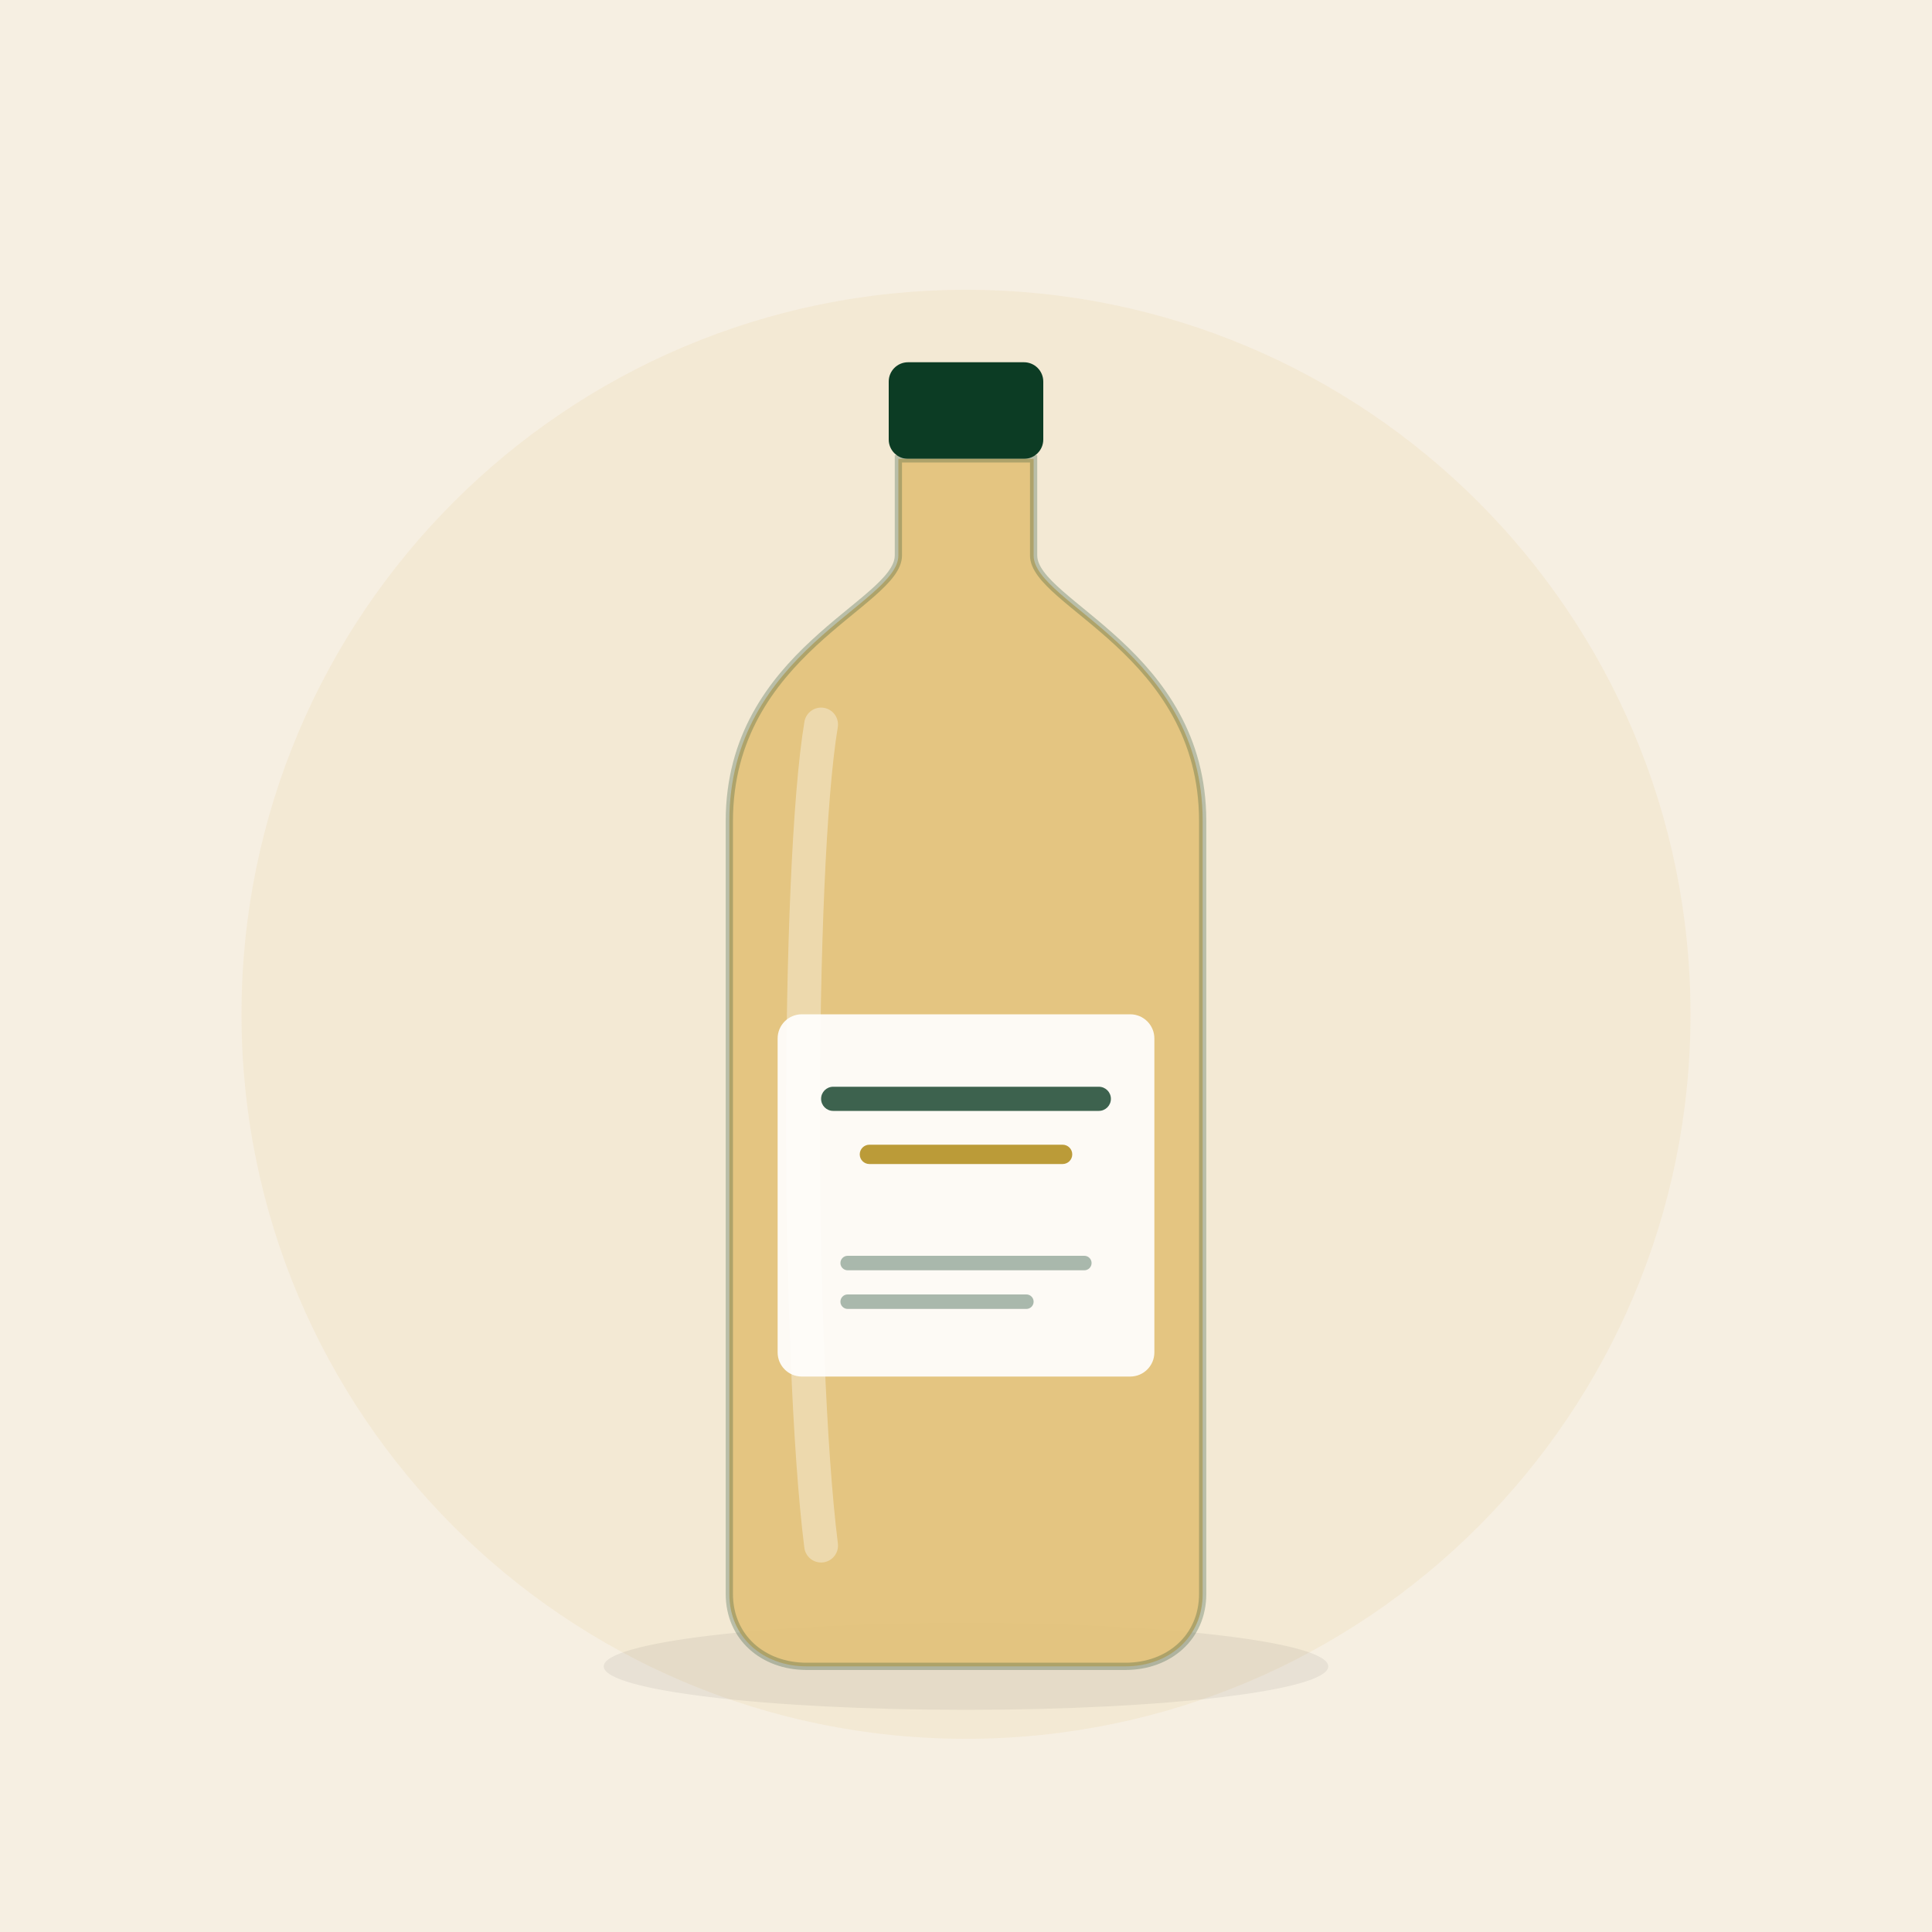
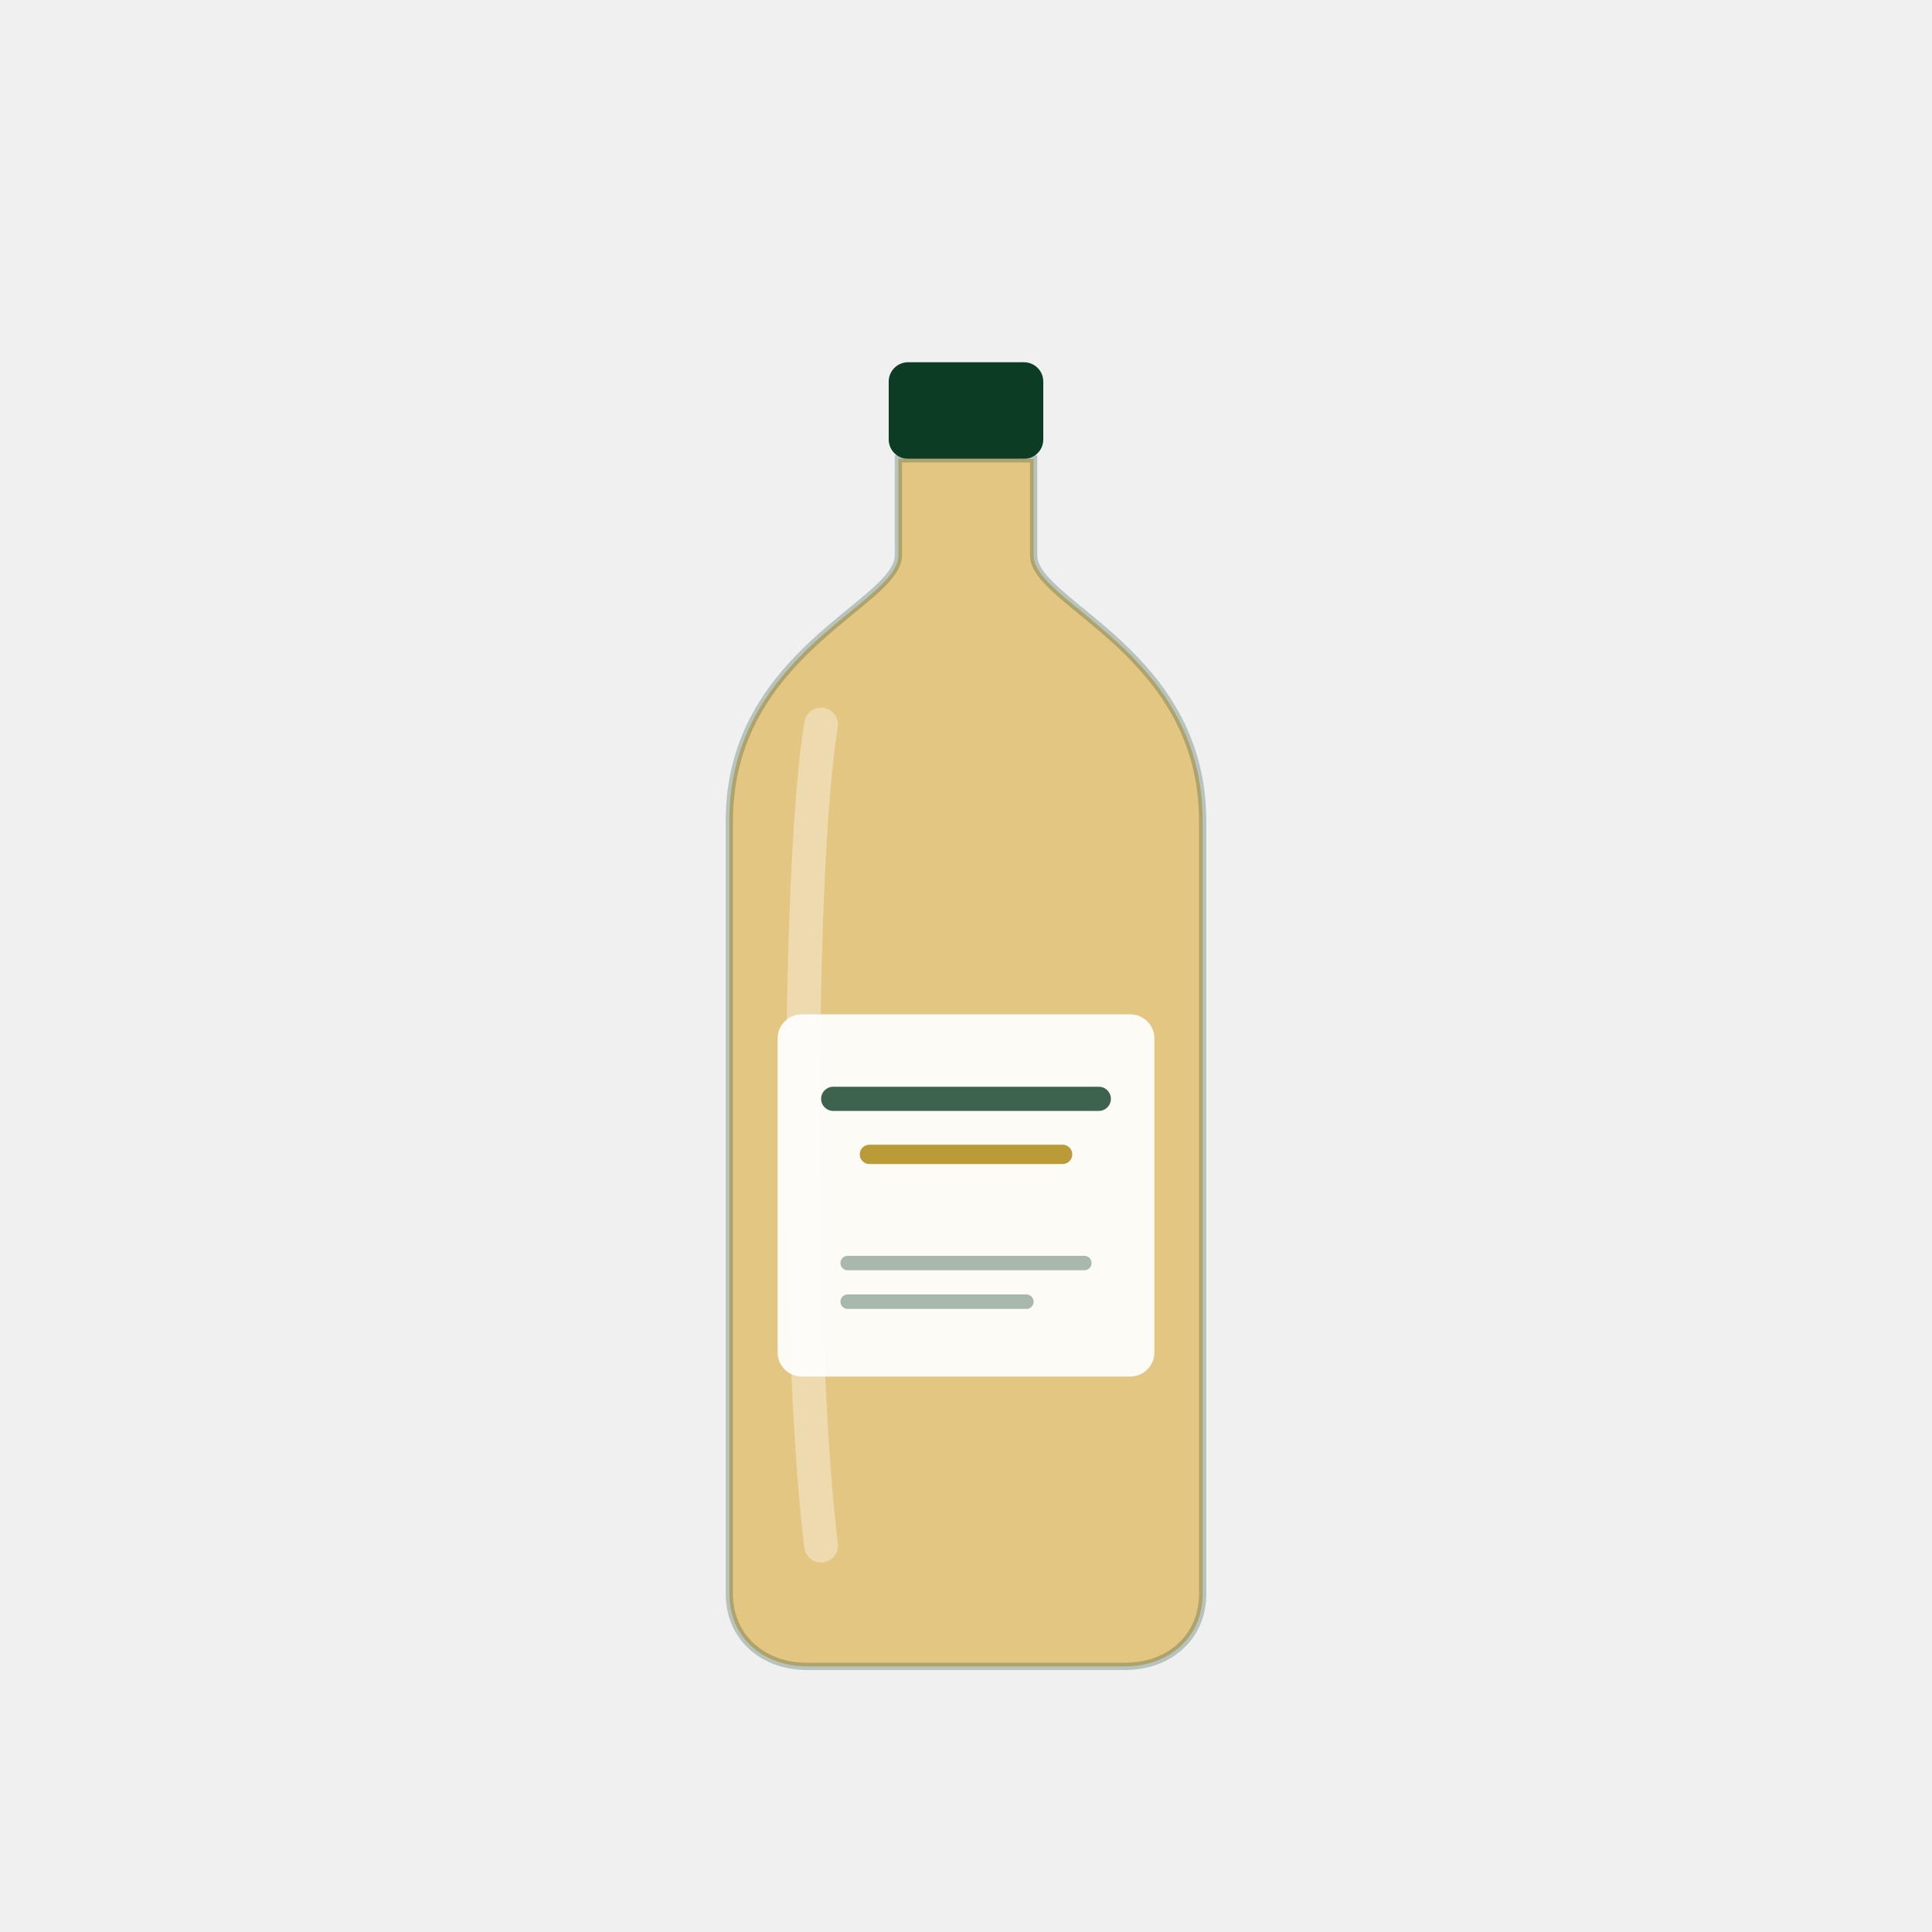
<svg xmlns="http://www.w3.org/2000/svg" viewBox="0 0 800 800" width="800" height="800">
-   <rect width="800" height="800" fill="#F6EFE2" />
-   <circle cx="400" cy="420" r="300" fill="#E3C27A" opacity=".14" />
-   <ellipse cx="400" cy="690" rx="150" ry="18" fill="#000" opacity=".06" />
  <rect x="368" y="150" width="64" height="40" rx="8" fill="#0C3C24" />
  <path d="M372 190h56v40c0 20 70 40 70 110v320c0 18-14 30-32 30H334c-18 0-32-12-32-30V340c0-70 70-90 70-110z" fill="#E3C27A" opacity=".92" />
  <path d="M372 190h56v40c0 20 70 40 70 110v320c0 18-14 30-32 30H334c-18 0-32-12-32-30V340c0-70 70-90 70-110z" fill="none" stroke="#0C3C24" stroke-opacity=".25" stroke-width="3" />
  <rect x="322" y="420" width="156" height="150" rx="10" fill="#fff" opacity=".92" />
  <rect x="340" y="450" width="120" height="10" rx="5" fill="#0C3C24" opacity=".8" />
  <rect x="356" y="474" width="88" height="8" rx="4" fill="#B49024" opacity=".9" />
  <rect x="348" y="520" width="104" height="6" rx="3" fill="#0C3C24" opacity=".35" />
  <rect x="348" y="536" width="80" height="6" rx="3" fill="#0C3C24" opacity=".35" />
  <path d="M340 300c-10 60-10 260 0 340" stroke="#fff" stroke-opacity=".35" stroke-width="14" stroke-linecap="round" fill="none" />
</svg>
